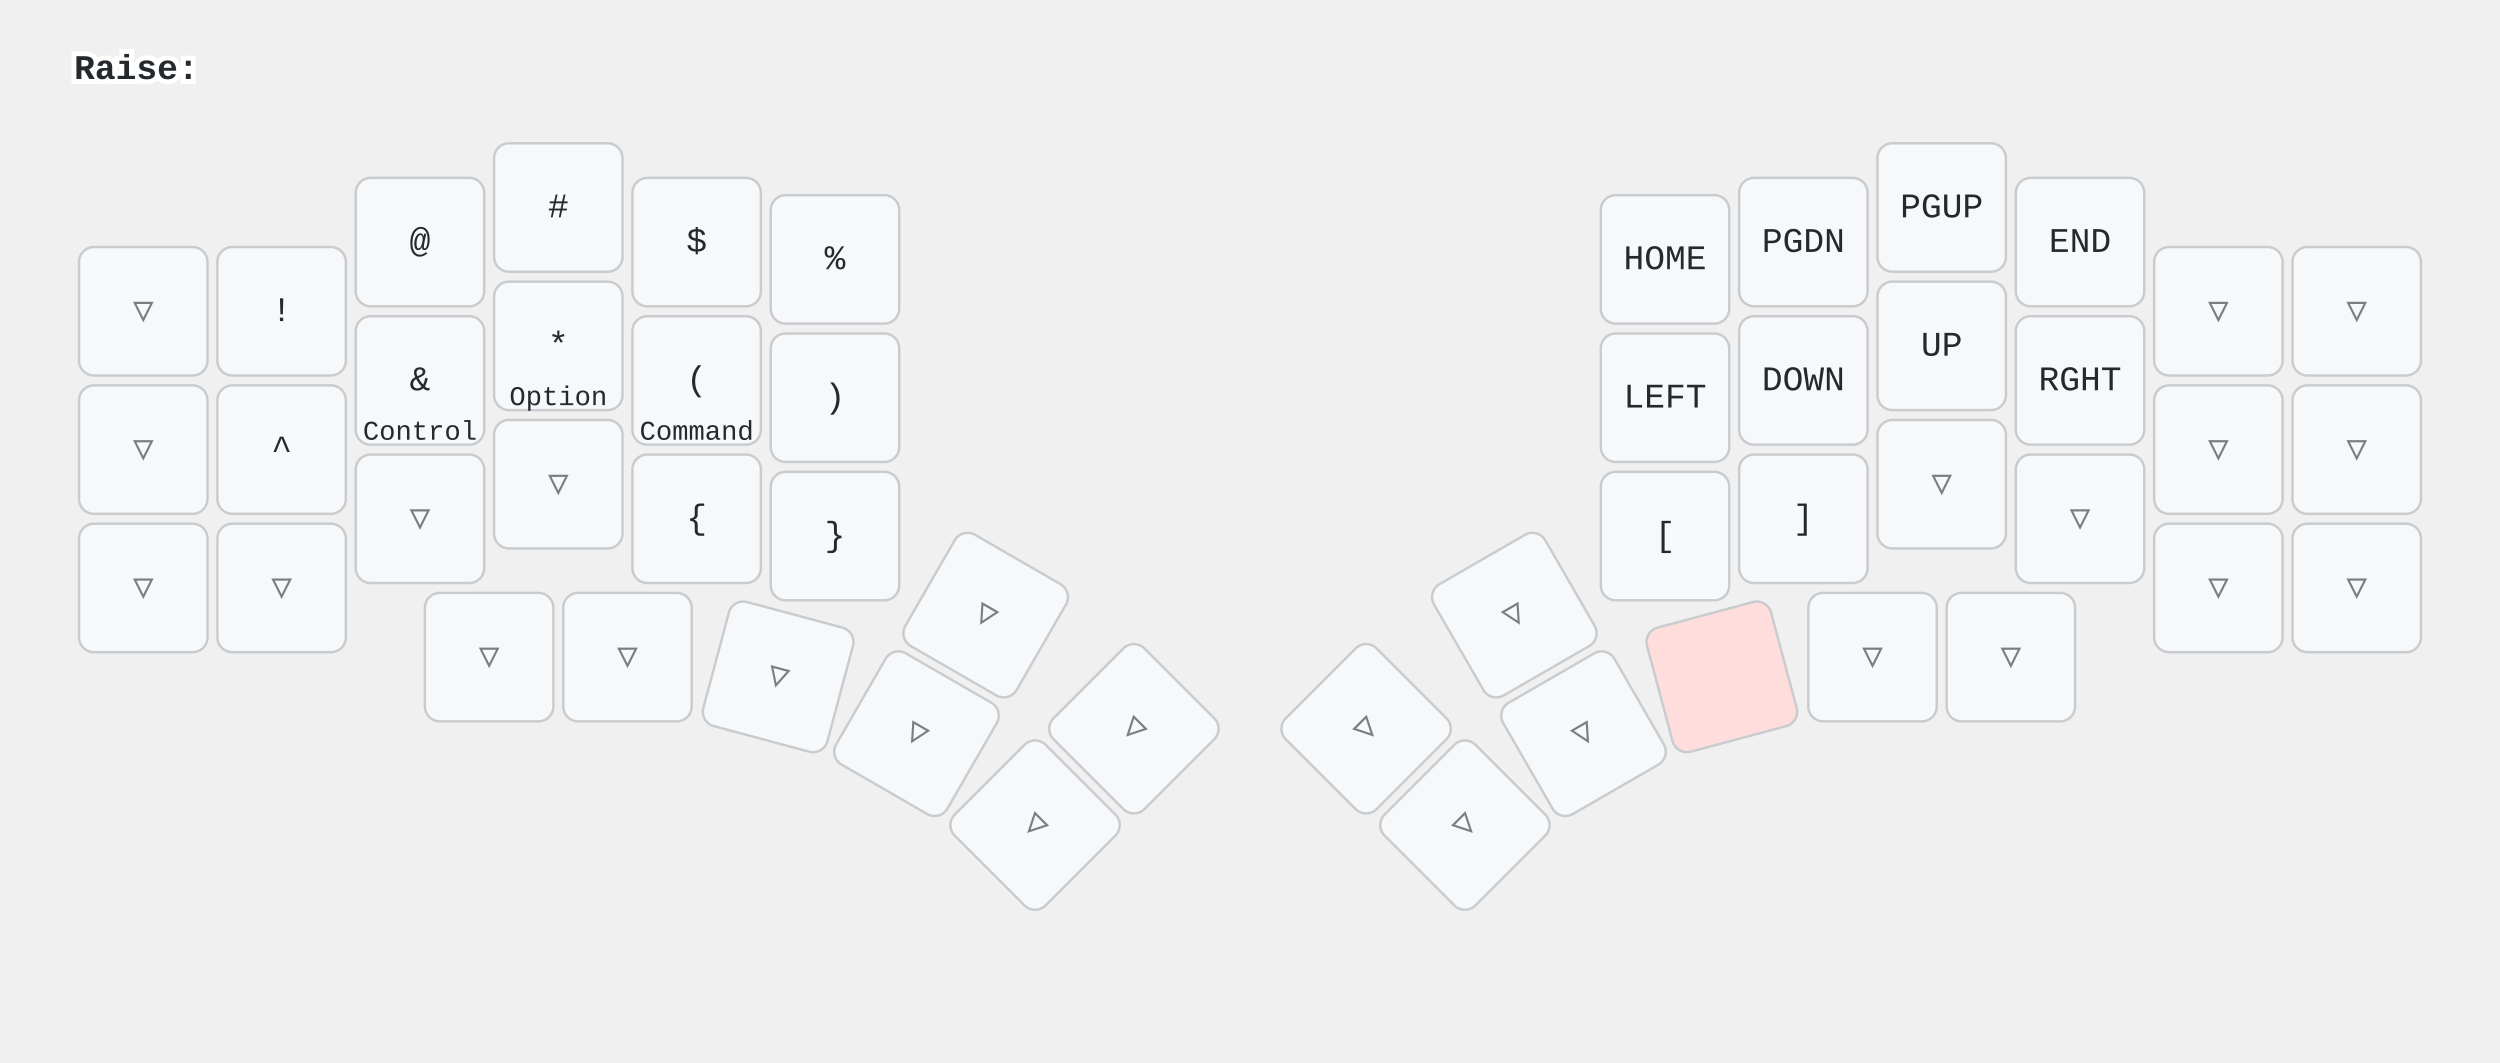
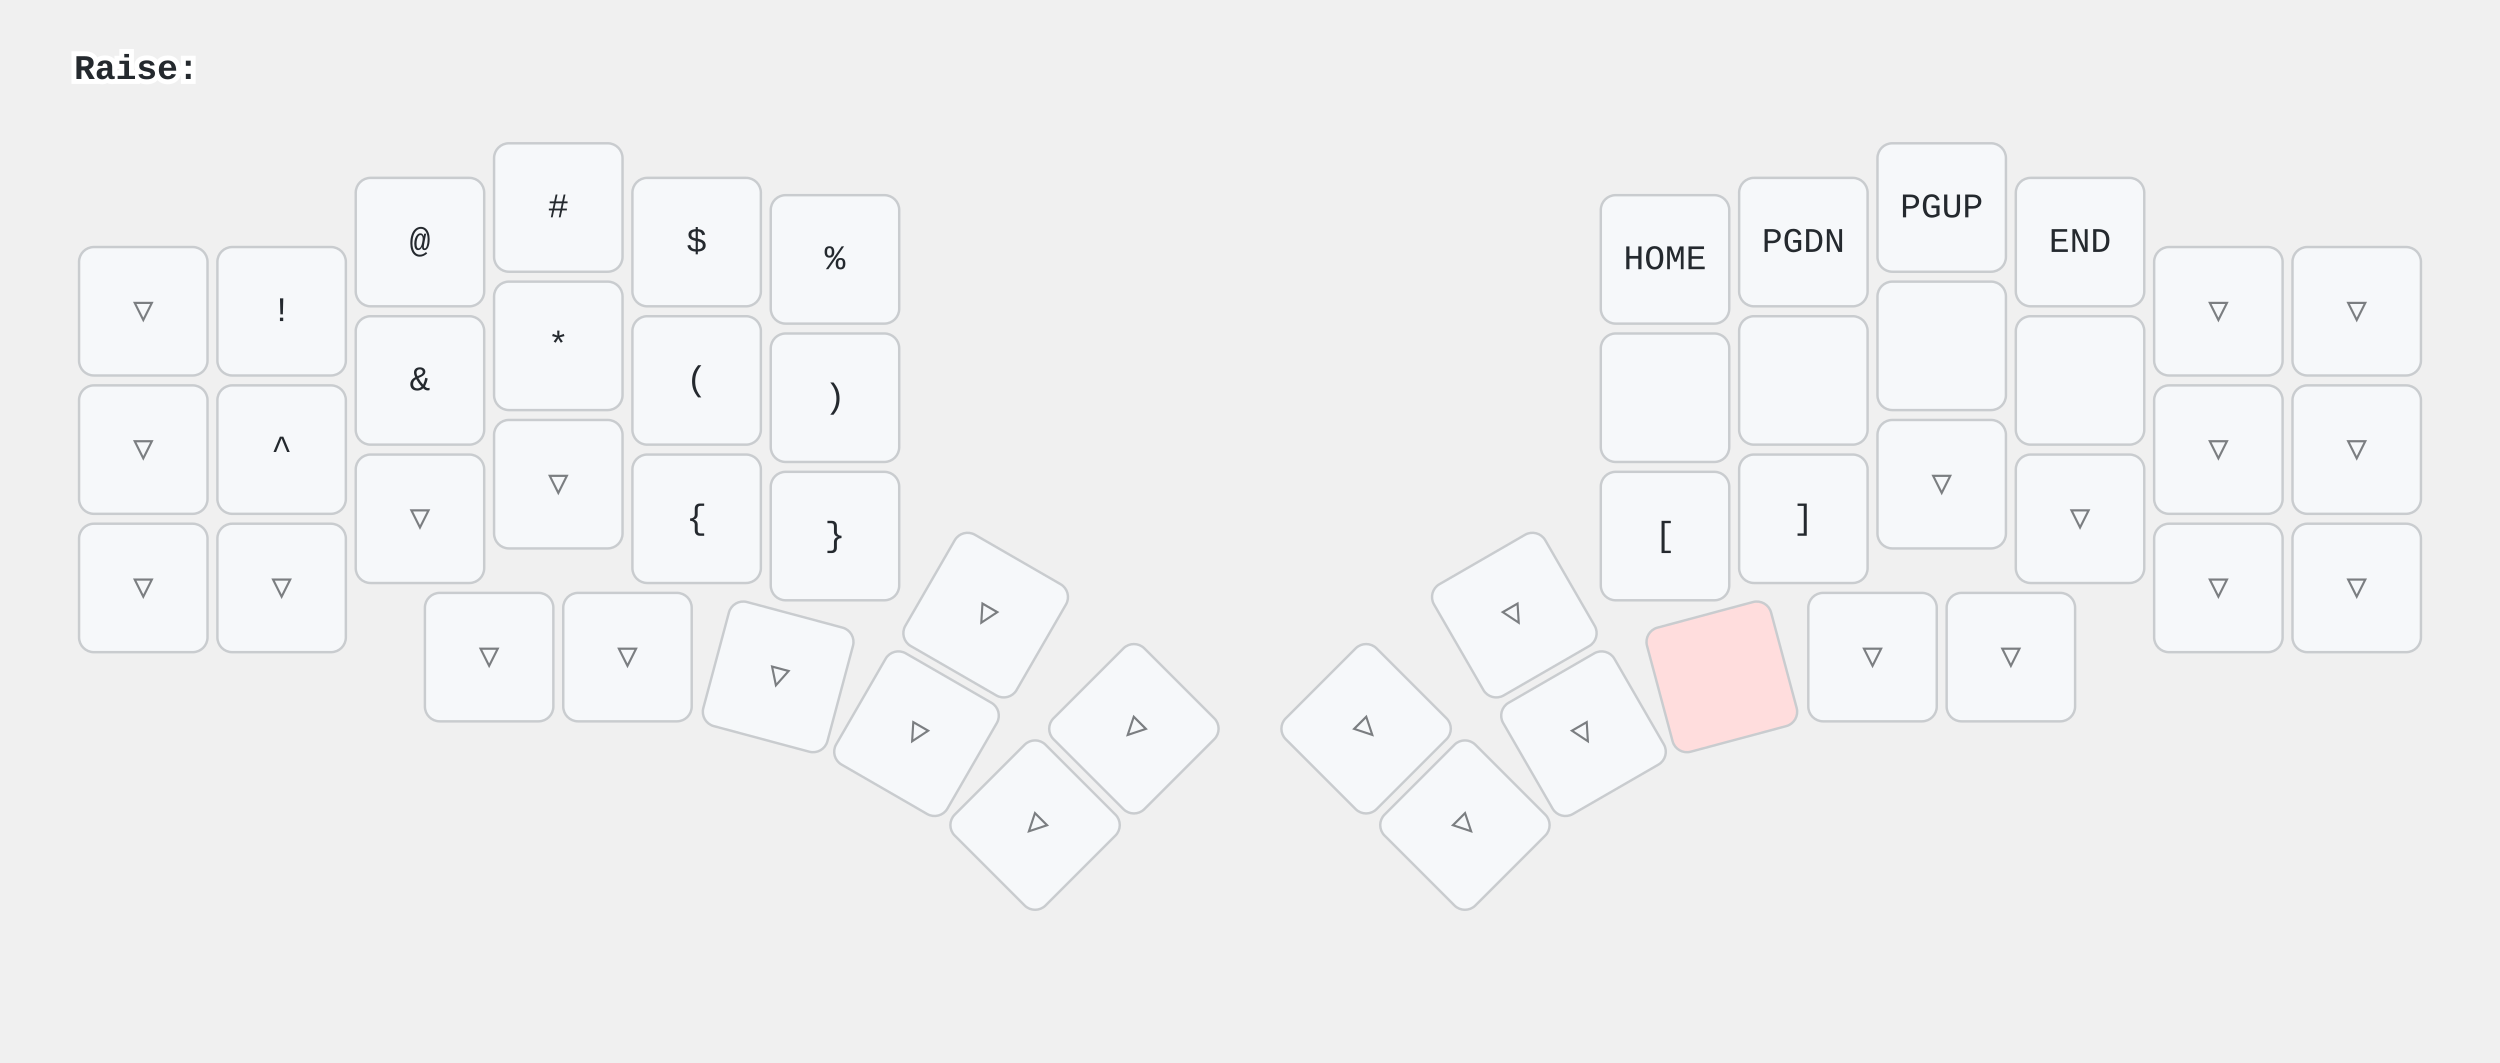
- <svg xmlns="http://www.w3.org/2000/svg" width="1012" height="430" viewBox="0 0 1012 430" class="keymap">
-   <style>/* inherit to force styles through use tags */
+ <svg xmlns="http://www.w3.org/2000/svg" xmlns:xlink="http://www.w3.org/1999/xlink" width="1012" height="430" viewBox="0 0 1012 430" class="keymap">
+   <defs>/* start glyphs */
+ <svg id="mdi:apple-keyboard-command">
+       <svg id="mdi-apple-keyboard-command" viewBox="0 0 24 24">
+         <path d="M6,2A4,4 0 0,1 10,6V8H14V6A4,4 0 0,1 18,2A4,4 0 0,1 22,6A4,4 0 0,1 18,10H16V14H18A4,4 0 0,1 22,18A4,4 0 0,1 18,22A4,4 0 0,1 14,18V16H10V18A4,4 0 0,1 6,22A4,4 0 0,1 2,18A4,4 0 0,1 6,14H8V10H6A4,4 0 0,1 2,6A4,4 0 0,1 6,2M16,18A2,2 0 0,0 18,20A2,2 0 0,0 20,18A2,2 0 0,0 18,16H16V18M14,10H10V14H14V10M6,16A2,2 0 0,0 4,18A2,2 0 0,0 6,20A2,2 0 0,0 8,18V16H6M8,6A2,2 0 0,0 6,4A2,2 0 0,0 4,6A2,2 0 0,0 6,8H8V6M18,8A2,2 0 0,0 20,6A2,2 0 0,0 18,4A2,2 0 0,0 16,6V8H18Z" />
+       </svg>
+     </svg>
+     <svg id="mdi:apple-keyboard-control">
+       <svg id="mdi-apple-keyboard-control" viewBox="0 0 24 24">
+         <path d="M19.78,11.78L18.36,13.19L12,6.83L5.64,13.19L4.22,11.78L12,4L19.78,11.78Z" />
+       </svg>
+     </svg>
+     <svg id="mdi:apple-keyboard-option">
+       <svg id="mdi-apple-keyboard-option" viewBox="0 0 24 24">
+         <path d="M3,4H9.11L16.15,18H21V20H14.88L7.84,6H3V4M14,4H21V6H14V4Z" />
+       </svg>
+     </svg>
+     <svg id="mdi:apple-keyboard-shift">
+       <svg id="mdi-apple-keyboard-shift" viewBox="0 0 24 24">
+         <path d="M15,18V12H17.17L12,6.83L6.83,12H9V18H15M12,4L22,14H17V20H7V14H2L12,4Z" />
+       </svg>
+     </svg>
+     <svg id="mdi:arrow-down-thick">
+       <svg id="mdi-arrow-down-thick" viewBox="0 0 24 24">
+         <path d="M10,4H14V13L17.5,9.5L19.92,11.92L12,19.84L4.08,11.92L6.5,9.5L10,13V4Z" />
+       </svg>
+     </svg>
+     <svg id="mdi:arrow-left-thick">
+       <svg id="mdi-arrow-left-thick" viewBox="0 0 24 24">
+         <path d="M20,10V14H11L14.5,17.5L12.08,19.92L4.16,12L12.08,4.08L14.5,6.5L11,10H20Z" />
+       </svg>
+     </svg>
+     <svg id="mdi:arrow-right-thick">
+       <svg id="mdi-arrow-right-thick" viewBox="0 0 24 24">
+         <path d="M4,10V14H13L9.5,17.5L11.92,19.92L19.84,12L11.92,4.08L9.5,6.5L13,10H4Z" />
+       </svg>
+     </svg>
+     <svg id="mdi:arrow-up-thick">
+       <svg id="mdi-arrow-up-thick" viewBox="0 0 24 24">
+         <path d="M14,20H10V11L6.5,14.5L4.08,12.08L12,4.16L19.92,12.08L17.5,14.5L14,11V20Z" />
+       </svg>
+     </svg>
+     <svg id="mdi:backspace">
+       <svg id="mdi-backspace" viewBox="0 0 24 24">
+         <path d="M22,3H7C6.31,3 5.77,3.35 5.41,3.88L0,12L5.41,20.11C5.77,20.64 6.31,21 7,21H22A2,2 0 0,0 24,19V5A2,2 0 0,0 22,3M19,15.59L17.59,17L14,13.41L10.41,17L9,15.59L12.59,12L9,8.41L10.41,7L14,10.59L17.59,7L19,8.41L15.41,12" />
+       </svg>
+     </svg>
+     <svg id="mdi:backspace-reverse">
+       <svg id="mdi-backspace-reverse" viewBox="0 0 24 24">
+         <path d="M2,21H17C17.7,21 18.2,20.6 18.6,20.1L24,12L18.6,3.9C18.2,3.4 17.7,3 17,3H2A2,2 0 0,0 0,5V19A2,2 0 0,0 2,21M5,8.4L6.4,7L10,10.6L13.6,7L15,8.4L11.4,12L15,15.6L13.6,17L10,13.4L6.4,17L5,15.6L8.6,12" />
+       </svg>
+     </svg>
+     <svg id="mdi:keyboard-caps">
+       <svg id="mdi-keyboard-caps" viewBox="0 0 24 24">
+         <path d="M6,18H18V16H6M12,8.41L16.59,13L18,11.58L12,5.58L6,11.58L7.41,13L12,8.41Z" />
+       </svg>
+     </svg>
+     <svg id="mdi:keyboard-esc">
+       <svg id="mdi-keyboard-esc" viewBox="0 0 24 24">
+         <path d="M1 7H7V9H3V11H7V13H3V15H7V17H1V7M11 7H15V9H11V11H13C14.11 11 15 11.9 15 13V15C15 16.11 14.11 17 13 17H9V15H13V13H11C9.9 13 9 12.11 9 11V9C9 7.9 9.9 7 11 7M19 7H21C22.11 7 23 7.9 23 9V10H21V9H19V15H21V14H23V15C23 16.11 22.11 17 21 17H19C17.9 17 17 16.11 17 15V9C17 7.9 17.9 7 19 7Z" />
+       </svg>
+     </svg>
+     <svg id="mdi:keyboard-return">
+       <svg id="mdi-keyboard-return" viewBox="0 0 24 24">
+         <path d="M19,7V11H5.83L9.41,7.41L8,6L2,12L8,18L9.41,16.58L5.83,13H21V7H19Z" />
+       </svg>
+     </svg>
+     <svg id="mdi:keyboard-space">
+       <svg id="mdi-keyboard-space" viewBox="0 0 24 24">
+         <path d="M3 15H5V19H19V15H21V19C21 20.1 20.1 21 19 21H5C3.9 21 3 20.1 3 19V15Z" />
+       </svg>
+     </svg>
+     <svg id="mdi:keyboard-tab">
+       <svg id="mdi-keyboard-tab" viewBox="0 0 24 24">
+         <path d="M20,18H22V6H20M11.59,7.41L15.17,11H1V13H15.17L11.59,16.58L13,18L19,12L13,6L11.59,7.41Z" />
+       </svg>
+     </svg>
+     <svg id="mdi:mouse-left-click-outline">
+       <svg id="mdi-mouse-left-click-outline" viewBox="0 0 24 24">
+         <path d="M13 9V1.07C13.7 1.16 14.37 1.33 15 1.59C17.33 2.53 19.11 4.53 19.75 7C19.91 7.64 20 8.31 20 9H13M17.66 7C17.18 5.65 16.23 4.5 15 3.81V7H17.66M6 15V13H18V15C18 16.59 17.37 18.12 16.24 19.24C15.12 20.37 13.59 21 12 21C10.41 21 8.88 20.37 7.76 19.24C6.63 18.12 6 16.59 6 15M4 15C4 17.12 4.84 19.16 6.34 20.66C7.84 22.16 9.88 23 12 23C14.12 23 16.16 22.16 17.66 20.66C19.16 19.16 20 17.12 20 15V11H4V15M11 9V1.07C7.06 1.56 4 4.92 4 9H11Z" />
+       </svg>
+     </svg>
+     <svg id="mdi:mouse-right-click-outline">
+       <svg id="mdi-mouse-right-click-outline" viewBox="0 0 24 24">
+         <path d="M13 9V1.07C16.94 1.56 20 4.92 20 9H13M11 9V1.07C10.3 1.16 9.63 1.33 9 1.59C6.67 2.53 4.89 4.53 4.25 7C4.09 7.64 4 8.31 4 9H11M6.34 7C6.82 5.65 7.78 4.5 9 3.81V7H6.34M6 15V13H18V15C18 16.59 17.37 18.12 16.24 19.24C15.12 20.37 13.59 21 12 21C10.41 21 8.88 20.37 7.76 19.24C6.63 18.12 6 16.59 6 15M4 15C4 17.12 4.84 19.16 6.34 20.66C7.84 22.16 9.88 23 12 23C14.12 23 16.16 22.16 17.66 20.66C19.16 19.16 20 17.12 20 15V11H4V15Z" />
+       </svg>
+     </svg>
+     <svg id="mdi:mouse-scroll-wheel">
+       <svg id="mdi-mouse-scroll-wheel" viewBox="0 0 24 24">
+         <path d="M11 1.07C7.05 1.56 4 4.92 4 9H11V7.73C10.4 7.39 10 6.74 10 6V4C10 3.26 10.4 2.61 11 2.27V1.07M13 9V7.73C13.6 7.39 14 6.74 14 6V4C14 3.26 13.6 2.61 13 2.27V1.07C16.94 1.56 20 4.92 20 9H13M4 15C4 17.12 4.84 19.16 6.34 20.66C7.84 22.16 9.88 23 12 23C14.12 23 16.16 22.16 17.66 20.66C19.16 19.16 20 17.12 20 15V11H4V15M13 6V4C13 3.45 12.55 3 12 3C11.45 3 11 3.45 11 4V6C11 6.55 11.45 7 12 7C12.55 7 13 6.55 13 6Z" />
+       </svg>
+     </svg>
+     <svg id="mdi:web">
+       <svg id="mdi-web" viewBox="0 0 24 24">
+         <path d="M16.36,14C16.44,13.34 16.5,12.68 16.5,12C16.5,11.32 16.44,10.66 16.36,10H19.74C19.9,10.64 20,11.31 20,12C20,12.69 19.9,13.36 19.74,14M14.59,19.56C15.19,18.45 15.65,17.25 15.97,16H18.92C17.96,17.65 16.43,18.93 14.59,19.56M14.34,14H9.66C9.56,13.34 9.5,12.68 9.5,12C9.5,11.32 9.56,10.65 9.66,10H14.34C14.43,10.65 14.5,11.32 14.5,12C14.5,12.68 14.43,13.34 14.34,14M12,19.96C11.17,18.76 10.5,17.43 10.09,16H13.91C13.5,17.43 12.83,18.76 12,19.96M8,8H5.08C6.03,6.34 7.57,5.06 9.4,4.44C8.8,5.55 8.35,6.75 8,8M5.08,16H8C8.35,17.25 8.8,18.45 9.4,19.56C7.57,18.93 6.03,17.65 5.08,16M4.26,14C4.1,13.36 4,12.69 4,12C4,11.31 4.1,10.64 4.26,10H7.64C7.56,10.66 7.5,11.32 7.5,12C7.5,12.68 7.56,13.34 7.64,14M12,4.03C12.83,5.23 13.5,6.57 13.91,8H10.09C10.5,6.57 11.17,5.23 12,4.03M18.92,8H15.97C15.65,6.75 15.19,5.55 14.59,4.44C16.43,5.07 17.96,6.34 18.92,8M12,2C6.47,2 2,6.5 2,12A10,10 0 0,0 12,22A10,10 0 0,0 22,12A10,10 0 0,0 12,2Z" />
+       </svg>
+     </svg>
+   </defs>/* end glyphs */
+ <style>/* inherit to force styles through use tags */
svg path {
    fill: inherit;
}

/* font and background color specifications */
svg.keymap {
    font-family: SFMono-Regular,Consolas,Liberation Mono,Menlo,monospace;
    font-size: 14px;
    font-kerning: normal;
    text-rendering: optimizeLegibility;
    fill: #24292e;
}

/* default key styling */
rect.key {
    fill: #f6f8fa;
}

rect.key, rect.combo {
    stroke: #c9cccf;
    stroke-width: 1;
}

/* default key side styling, only used is draw_key_sides is set */
rect.side {
    filter: brightness(90%);
}

/* color accent for combo boxes */
rect.combo, rect.combo-separate {
    fill: #cdf;
}

/* color accent for held keys */
rect.held, rect.combo.held {
    fill: #fdd;
}

/* color accent for ghost (optional) keys */
rect.ghost, rect.combo.ghost {
    stroke-dasharray: 4, 4;
    stroke-width: 2;
}

text {
    text-anchor: middle;
    dominant-baseline: middle;
}

/* styling for layer labels */
text.label {
    font-weight: bold;
    text-anchor: start;
    stroke: white;
    stroke-width: 4;
    paint-order: stroke;
}

/* styling for optional footer */
text.footer {
    text-anchor: end;
    dominant-baseline: auto;
    stroke: white;
    stroke-width: 4;
    paint-order: stroke;
}

/* styling for combo tap, and key non-tap label text */
text.combo, text.hold, text.shifted, text.left, text.right {
    font-size: 11px;
}

text.hold {
    text-anchor: middle;
    dominant-baseline: auto;
}

text.shifted {
    text-anchor: middle;
    dominant-baseline: hanging;
}

text.left {
    text-anchor: start;
}

text.right {
    text-anchor: end;
}

text.layer-activator {
    text-decoration: underline;
}

/* styling for hold/shifted label text in combo box */
text.combo.hold, text.combo.shifted, text.combo.left, text.combo.right {
    font-size: 8px;
}

/* lighter symbol for transparent keys */
text.trans {
    fill: #7b7e81;
}

/* styling for combo dendrons */
path.combo {
    stroke-width: 1;
    stroke: gray;
    fill: none;
}

/* Start Tabler Icons Cleanup */
/* cannot use height/width with glyphs */
.icon-tabler &gt; path {
    fill: inherit;
    stroke: inherit;
    stroke-width: 2;
}
/* hide tabler's default box */
.icon-tabler &gt; path[stroke="none"][fill="none"] {
    visibility: hidden;
}
/* End Tabler Icons Cleanup */
</style>
  <g transform="translate(30, 0)" class="layer-Raise">
    <text x="0" y="28" class="label" id="Raise">Raise:</text>
    <g transform="translate(0, 56)">
      <g transform="translate(28, 70)" class="key trans keypos-0">
        <rect rx="6" ry="6" x="-26" y="-26" width="52" height="52" class="key trans" />
        <text x="0" y="0" class="key trans tap">▽</text>
      </g>
      <g transform="translate(84, 70)" class="key keypos-1">
        <rect rx="6" ry="6" x="-26" y="-26" width="52" height="52" class="key" />
        <text x="0" y="0" class="key tap">!</text>
      </g>
      <g transform="translate(140, 42)" class="key keypos-2">
        <rect rx="6" ry="6" x="-26" y="-26" width="52" height="52" class="key" />
        <text x="0" y="0" class="key tap">@</text>
      </g>
      <g transform="translate(196, 28)" class="key keypos-3">
        <rect rx="6" ry="6" x="-26" y="-26" width="52" height="52" class="key" />
        <text x="0" y="0" class="key tap">#</text>
      </g>
      <g transform="translate(252, 42)" class="key keypos-4">
        <rect rx="6" ry="6" x="-26" y="-26" width="52" height="52" class="key" />
        <text x="0" y="0" class="key tap">$</text>
      </g>
      <g transform="translate(308, 49)" class="key keypos-5">
        <rect rx="6" ry="6" x="-26" y="-26" width="52" height="52" class="key" />
        <text x="0" y="0" class="key tap">%</text>
      </g>
      <g transform="translate(644, 49)" class="key keypos-6">
        <rect rx="6" ry="6" x="-26" y="-26" width="52" height="52" class="key" />
        <text x="0" y="0" class="key tap">HOME</text>
      </g>
      <g transform="translate(700, 42)" class="key keypos-7">
        <rect rx="6" ry="6" x="-26" y="-26" width="52" height="52" class="key" />
        <text x="0" y="0" class="key tap">PGDN</text>
      </g>
      <g transform="translate(756, 28)" class="key keypos-8">
        <rect rx="6" ry="6" x="-26" y="-26" width="52" height="52" class="key" />
        <text x="0" y="0" class="key tap">PGUP</text>
      </g>
      <g transform="translate(812, 42)" class="key keypos-9">
        <rect rx="6" ry="6" x="-26" y="-26" width="52" height="52" class="key" />
        <text x="0" y="0" class="key tap">END</text>
      </g>
      <g transform="translate(868, 70)" class="key trans keypos-10">
        <rect rx="6" ry="6" x="-26" y="-26" width="52" height="52" class="key trans" />
        <text x="0" y="0" class="key trans tap">▽</text>
      </g>
      <g transform="translate(924, 70)" class="key trans keypos-11">
        <rect rx="6" ry="6" x="-26" y="-26" width="52" height="52" class="key trans" />
        <text x="0" y="0" class="key trans tap">▽</text>
      </g>
      <g transform="translate(28, 126)" class="key trans keypos-12">
        <rect rx="6" ry="6" x="-26" y="-26" width="52" height="52" class="key trans" />
        <text x="0" y="0" class="key trans tap">▽</text>
      </g>
      <g transform="translate(84, 126)" class="key keypos-13">
        <rect rx="6" ry="6" x="-26" y="-26" width="52" height="52" class="key" />
        <text x="0" y="0" class="key tap">^</text>
      </g>
      <g transform="translate(140, 98)" class="key keypos-14">
        <rect rx="6" ry="6" x="-26" y="-26" width="52" height="52" class="key" />
        <text x="0" y="0" class="key tap">&amp;</text>
-         <text x="0" y="24" class="key hold">Control</text>
+         <use href="#mdi:apple-keyboard-control" xlink:href="#mdi:apple-keyboard-control" x="-6" y="12" height="12" width="12.0" class="key hold glyph mdi:apple-keyboard-control" />
      </g>
      <g transform="translate(196, 84)" class="key keypos-15">
        <rect rx="6" ry="6" x="-26" y="-26" width="52" height="52" class="key" />
        <text x="0" y="0" class="key tap">*</text>
-         <text x="0" y="24" class="key hold">Option</text>
+         <use href="#mdi:apple-keyboard-option" xlink:href="#mdi:apple-keyboard-option" x="-6" y="12" height="12" width="12.0" class="key hold glyph mdi:apple-keyboard-option" />
      </g>
      <g transform="translate(252, 98)" class="key keypos-16">
        <rect rx="6" ry="6" x="-26" y="-26" width="52" height="52" class="key" />
        <text x="0" y="0" class="key tap">(</text>
-         <text x="0" y="24" class="key hold">Command</text>
+         <use href="#mdi:apple-keyboard-command" xlink:href="#mdi:apple-keyboard-command" x="-6" y="12" height="12" width="12.0" class="key hold glyph mdi:apple-keyboard-command" />
      </g>
      <g transform="translate(308, 105)" class="key keypos-17">
        <rect rx="6" ry="6" x="-26" y="-26" width="52" height="52" class="key" />
        <text x="0" y="0" class="key tap">)</text>
      </g>
      <g transform="translate(644, 105)" class="key keypos-18">
        <rect rx="6" ry="6" x="-26" y="-26" width="52" height="52" class="key" />
-         <text x="0" y="0" class="key tap">LEFT</text>
+         <use href="#mdi:arrow-left-thick" xlink:href="#mdi:arrow-left-thick" x="-7" y="-7" height="14" width="14.0" class="key tap glyph mdi:arrow-left-thick" />
      </g>
      <g transform="translate(700, 98)" class="key keypos-19">
        <rect rx="6" ry="6" x="-26" y="-26" width="52" height="52" class="key" />
-         <text x="0" y="0" class="key tap">DOWN</text>
+         <use href="#mdi:arrow-down-thick" xlink:href="#mdi:arrow-down-thick" x="-7" y="-7" height="14" width="14.0" class="key tap glyph mdi:arrow-down-thick" />
      </g>
      <g transform="translate(756, 84)" class="key keypos-20">
        <rect rx="6" ry="6" x="-26" y="-26" width="52" height="52" class="key" />
-         <text x="0" y="0" class="key tap">UP</text>
+         <use href="#mdi:arrow-up-thick" xlink:href="#mdi:arrow-up-thick" x="-7" y="-7" height="14" width="14.0" class="key tap glyph mdi:arrow-up-thick" />
      </g>
      <g transform="translate(812, 98)" class="key keypos-21">
        <rect rx="6" ry="6" x="-26" y="-26" width="52" height="52" class="key" />
-         <text x="0" y="0" class="key tap">RGHT</text>
+         <use href="#mdi:arrow-right-thick" xlink:href="#mdi:arrow-right-thick" x="-7" y="-7" height="14" width="14.0" class="key tap glyph mdi:arrow-right-thick" />
      </g>
      <g transform="translate(868, 126)" class="key trans keypos-22">
        <rect rx="6" ry="6" x="-26" y="-26" width="52" height="52" class="key trans" />
        <text x="0" y="0" class="key trans tap">▽</text>
      </g>
      <g transform="translate(924, 126)" class="key trans keypos-23">
        <rect rx="6" ry="6" x="-26" y="-26" width="52" height="52" class="key trans" />
        <text x="0" y="0" class="key trans tap">▽</text>
      </g>
      <g transform="translate(28, 182)" class="key trans keypos-24">
        <rect rx="6" ry="6" x="-26" y="-26" width="52" height="52" class="key trans" />
        <text x="0" y="0" class="key trans tap">▽</text>
      </g>
      <g transform="translate(84, 182)" class="key trans keypos-25">
        <rect rx="6" ry="6" x="-26" y="-26" width="52" height="52" class="key trans" />
        <text x="0" y="0" class="key trans tap">▽</text>
      </g>
      <g transform="translate(140, 154)" class="key trans keypos-26">
        <rect rx="6" ry="6" x="-26" y="-26" width="52" height="52" class="key trans" />
        <text x="0" y="0" class="key trans tap">▽</text>
      </g>
      <g transform="translate(196, 140)" class="key trans keypos-27">
        <rect rx="6" ry="6" x="-26" y="-26" width="52" height="52" class="key trans" />
        <text x="0" y="0" class="key trans tap">▽</text>
      </g>
      <g transform="translate(252, 154)" class="key keypos-28">
        <rect rx="6" ry="6" x="-26" y="-26" width="52" height="52" class="key" />
        <text x="0" y="0" class="key tap">{</text>
      </g>
      <g transform="translate(308, 161)" class="key keypos-29">
        <rect rx="6" ry="6" x="-26" y="-26" width="52" height="52" class="key" />
        <text x="0" y="0" class="key tap">}</text>
      </g>
      <g transform="translate(369, 193) rotate(30.0)" class="key trans keypos-30">
        <rect rx="6" ry="6" x="-26" y="-26" width="52" height="52" class="key trans" />
        <text x="0" y="0" class="key trans tap">▽</text>
      </g>
      <g transform="translate(429, 239) rotate(45.0)" class="key trans keypos-31">
        <rect rx="6" ry="6" x="-26" y="-26" width="52" height="52" class="key trans" />
        <text x="0" y="0" class="key trans tap">▽</text>
      </g>
      <g transform="translate(523, 239) rotate(-45.0)" class="key trans keypos-32">
        <rect rx="6" ry="6" x="-26" y="-26" width="52" height="52" class="key trans" />
        <text x="0" y="0" class="key trans tap">▽</text>
      </g>
      <g transform="translate(583, 193) rotate(-30.0)" class="key trans keypos-33">
        <rect rx="6" ry="6" x="-26" y="-26" width="52" height="52" class="key trans" />
        <text x="0" y="0" class="key trans tap">▽</text>
      </g>
      <g transform="translate(644, 161)" class="key keypos-34">
        <rect rx="6" ry="6" x="-26" y="-26" width="52" height="52" class="key" />
        <text x="0" y="0" class="key tap">[</text>
      </g>
      <g transform="translate(700, 154)" class="key keypos-35">
        <rect rx="6" ry="6" x="-26" y="-26" width="52" height="52" class="key" />
        <text x="0" y="0" class="key tap">]</text>
      </g>
      <g transform="translate(756, 140)" class="key trans keypos-36">
        <rect rx="6" ry="6" x="-26" y="-26" width="52" height="52" class="key trans" />
        <text x="0" y="0" class="key trans tap">▽</text>
      </g>
      <g transform="translate(812, 154)" class="key trans keypos-37">
        <rect rx="6" ry="6" x="-26" y="-26" width="52" height="52" class="key trans" />
        <text x="0" y="0" class="key trans tap">▽</text>
      </g>
      <g transform="translate(868, 182)" class="key trans keypos-38">
        <rect rx="6" ry="6" x="-26" y="-26" width="52" height="52" class="key trans" />
        <text x="0" y="0" class="key trans tap">▽</text>
      </g>
      <g transform="translate(924, 182)" class="key trans keypos-39">
        <rect rx="6" ry="6" x="-26" y="-26" width="52" height="52" class="key trans" />
        <text x="0" y="0" class="key trans tap">▽</text>
      </g>
      <g transform="translate(168, 210)" class="key trans keypos-40">
        <rect rx="6" ry="6" x="-26" y="-26" width="52" height="52" class="key trans" />
        <text x="0" y="0" class="key trans tap">▽</text>
      </g>
      <g transform="translate(224, 210)" class="key trans keypos-41">
        <rect rx="6" ry="6" x="-26" y="-26" width="52" height="52" class="key trans" />
        <text x="0" y="0" class="key trans tap">▽</text>
      </g>
      <g transform="translate(285, 218) rotate(15.0)" class="key trans keypos-42">
        <rect rx="6" ry="6" x="-26" y="-26" width="52" height="52" class="key trans" />
        <text x="0" y="0" class="key trans tap">▽</text>
      </g>
      <g transform="translate(341, 241) rotate(30.0)" class="key trans keypos-43">
        <rect rx="6" ry="6" x="-26" y="-26" width="52" height="52" class="key trans" />
        <text x="0" y="0" class="key trans tap">▽</text>
      </g>
      <g transform="translate(389, 278) rotate(45.0)" class="key trans keypos-44">
        <rect rx="6" ry="6" x="-26" y="-26" width="52" height="52" class="key trans" />
        <text x="0" y="0" class="key trans tap">▽</text>
      </g>
      <g transform="translate(563, 278) rotate(-45.0)" class="key trans keypos-45">
        <rect rx="6" ry="6" x="-26" y="-26" width="52" height="52" class="key trans" />
        <text x="0" y="0" class="key trans tap">▽</text>
      </g>
      <g transform="translate(611, 241) rotate(-30.0)" class="key trans keypos-46">
        <rect rx="6" ry="6" x="-26" y="-26" width="52" height="52" class="key trans" />
        <text x="0" y="0" class="key trans tap">▽</text>
      </g>
      <g transform="translate(667, 218) rotate(-15.0)" class="key held keypos-47">
        <rect rx="6" ry="6" x="-26" y="-26" width="52" height="52" class="key held" />
      </g>
      <g transform="translate(728, 210)" class="key trans keypos-48">
        <rect rx="6" ry="6" x="-26" y="-26" width="52" height="52" class="key trans" />
        <text x="0" y="0" class="key trans tap">▽</text>
      </g>
      <g transform="translate(784, 210)" class="key trans keypos-49">
        <rect rx="6" ry="6" x="-26" y="-26" width="52" height="52" class="key trans" />
        <text x="0" y="0" class="key trans tap">▽</text>
      </g>
    </g>
  </g>
</svg>
